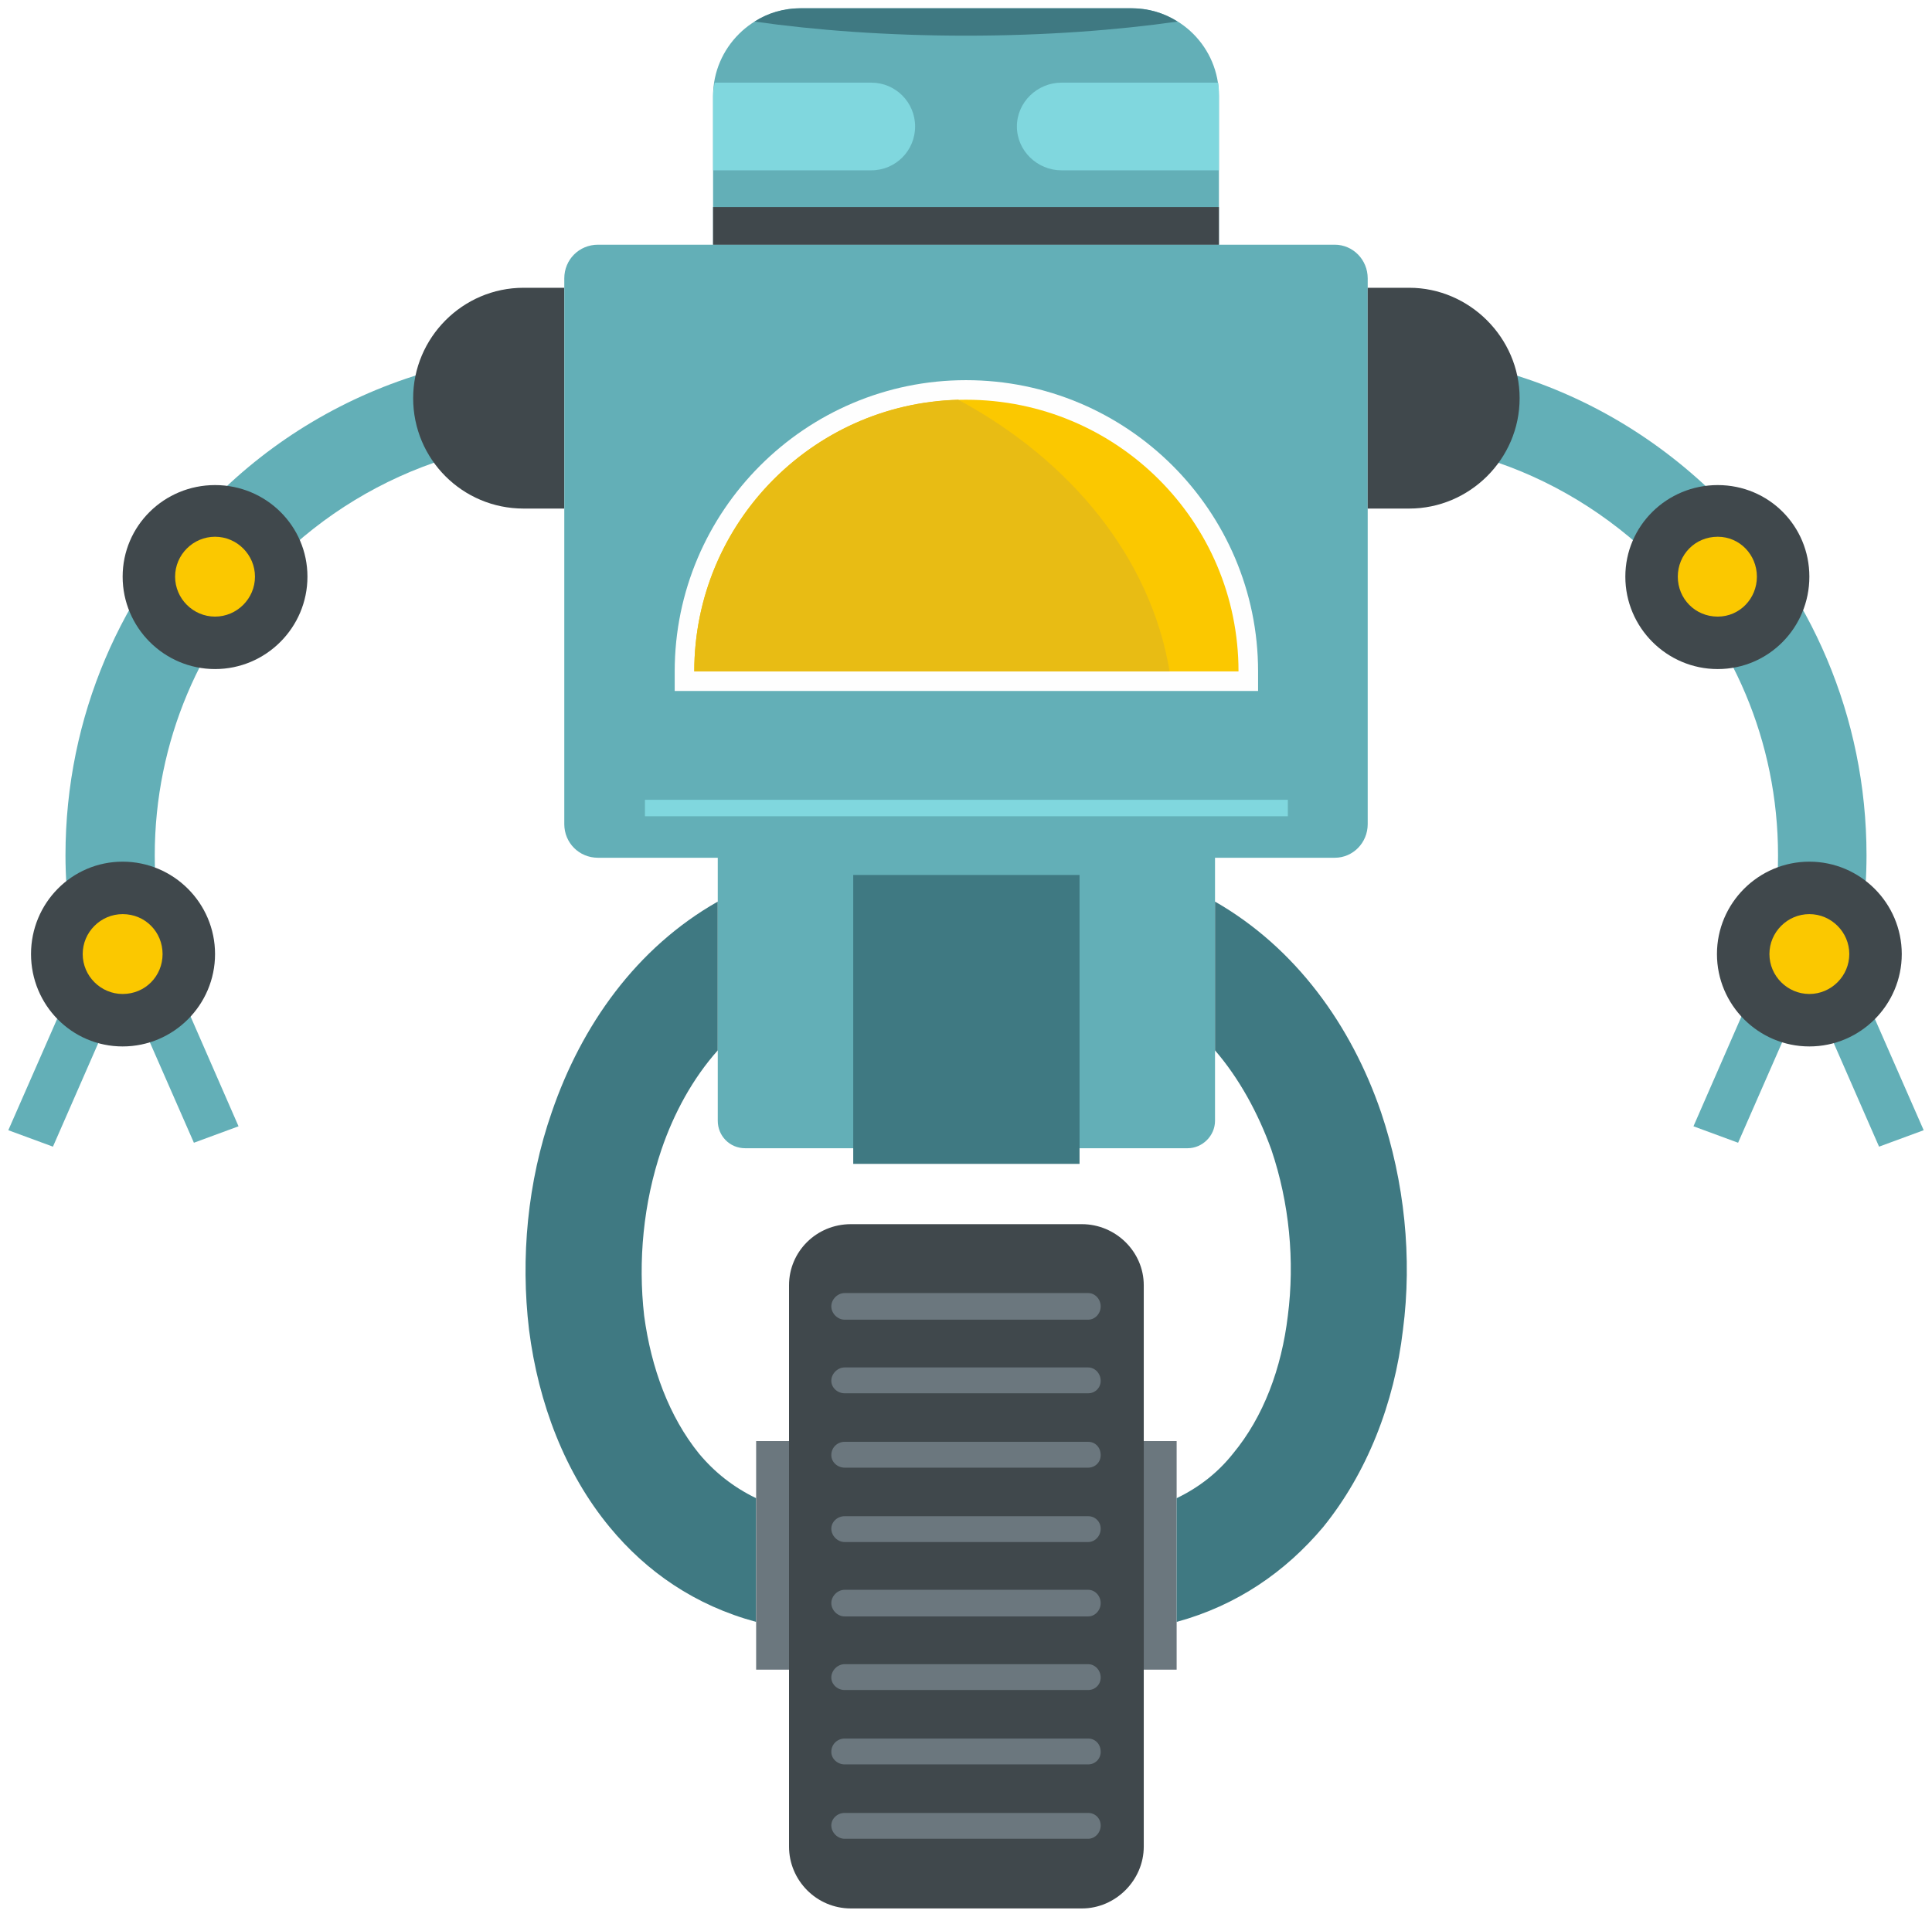
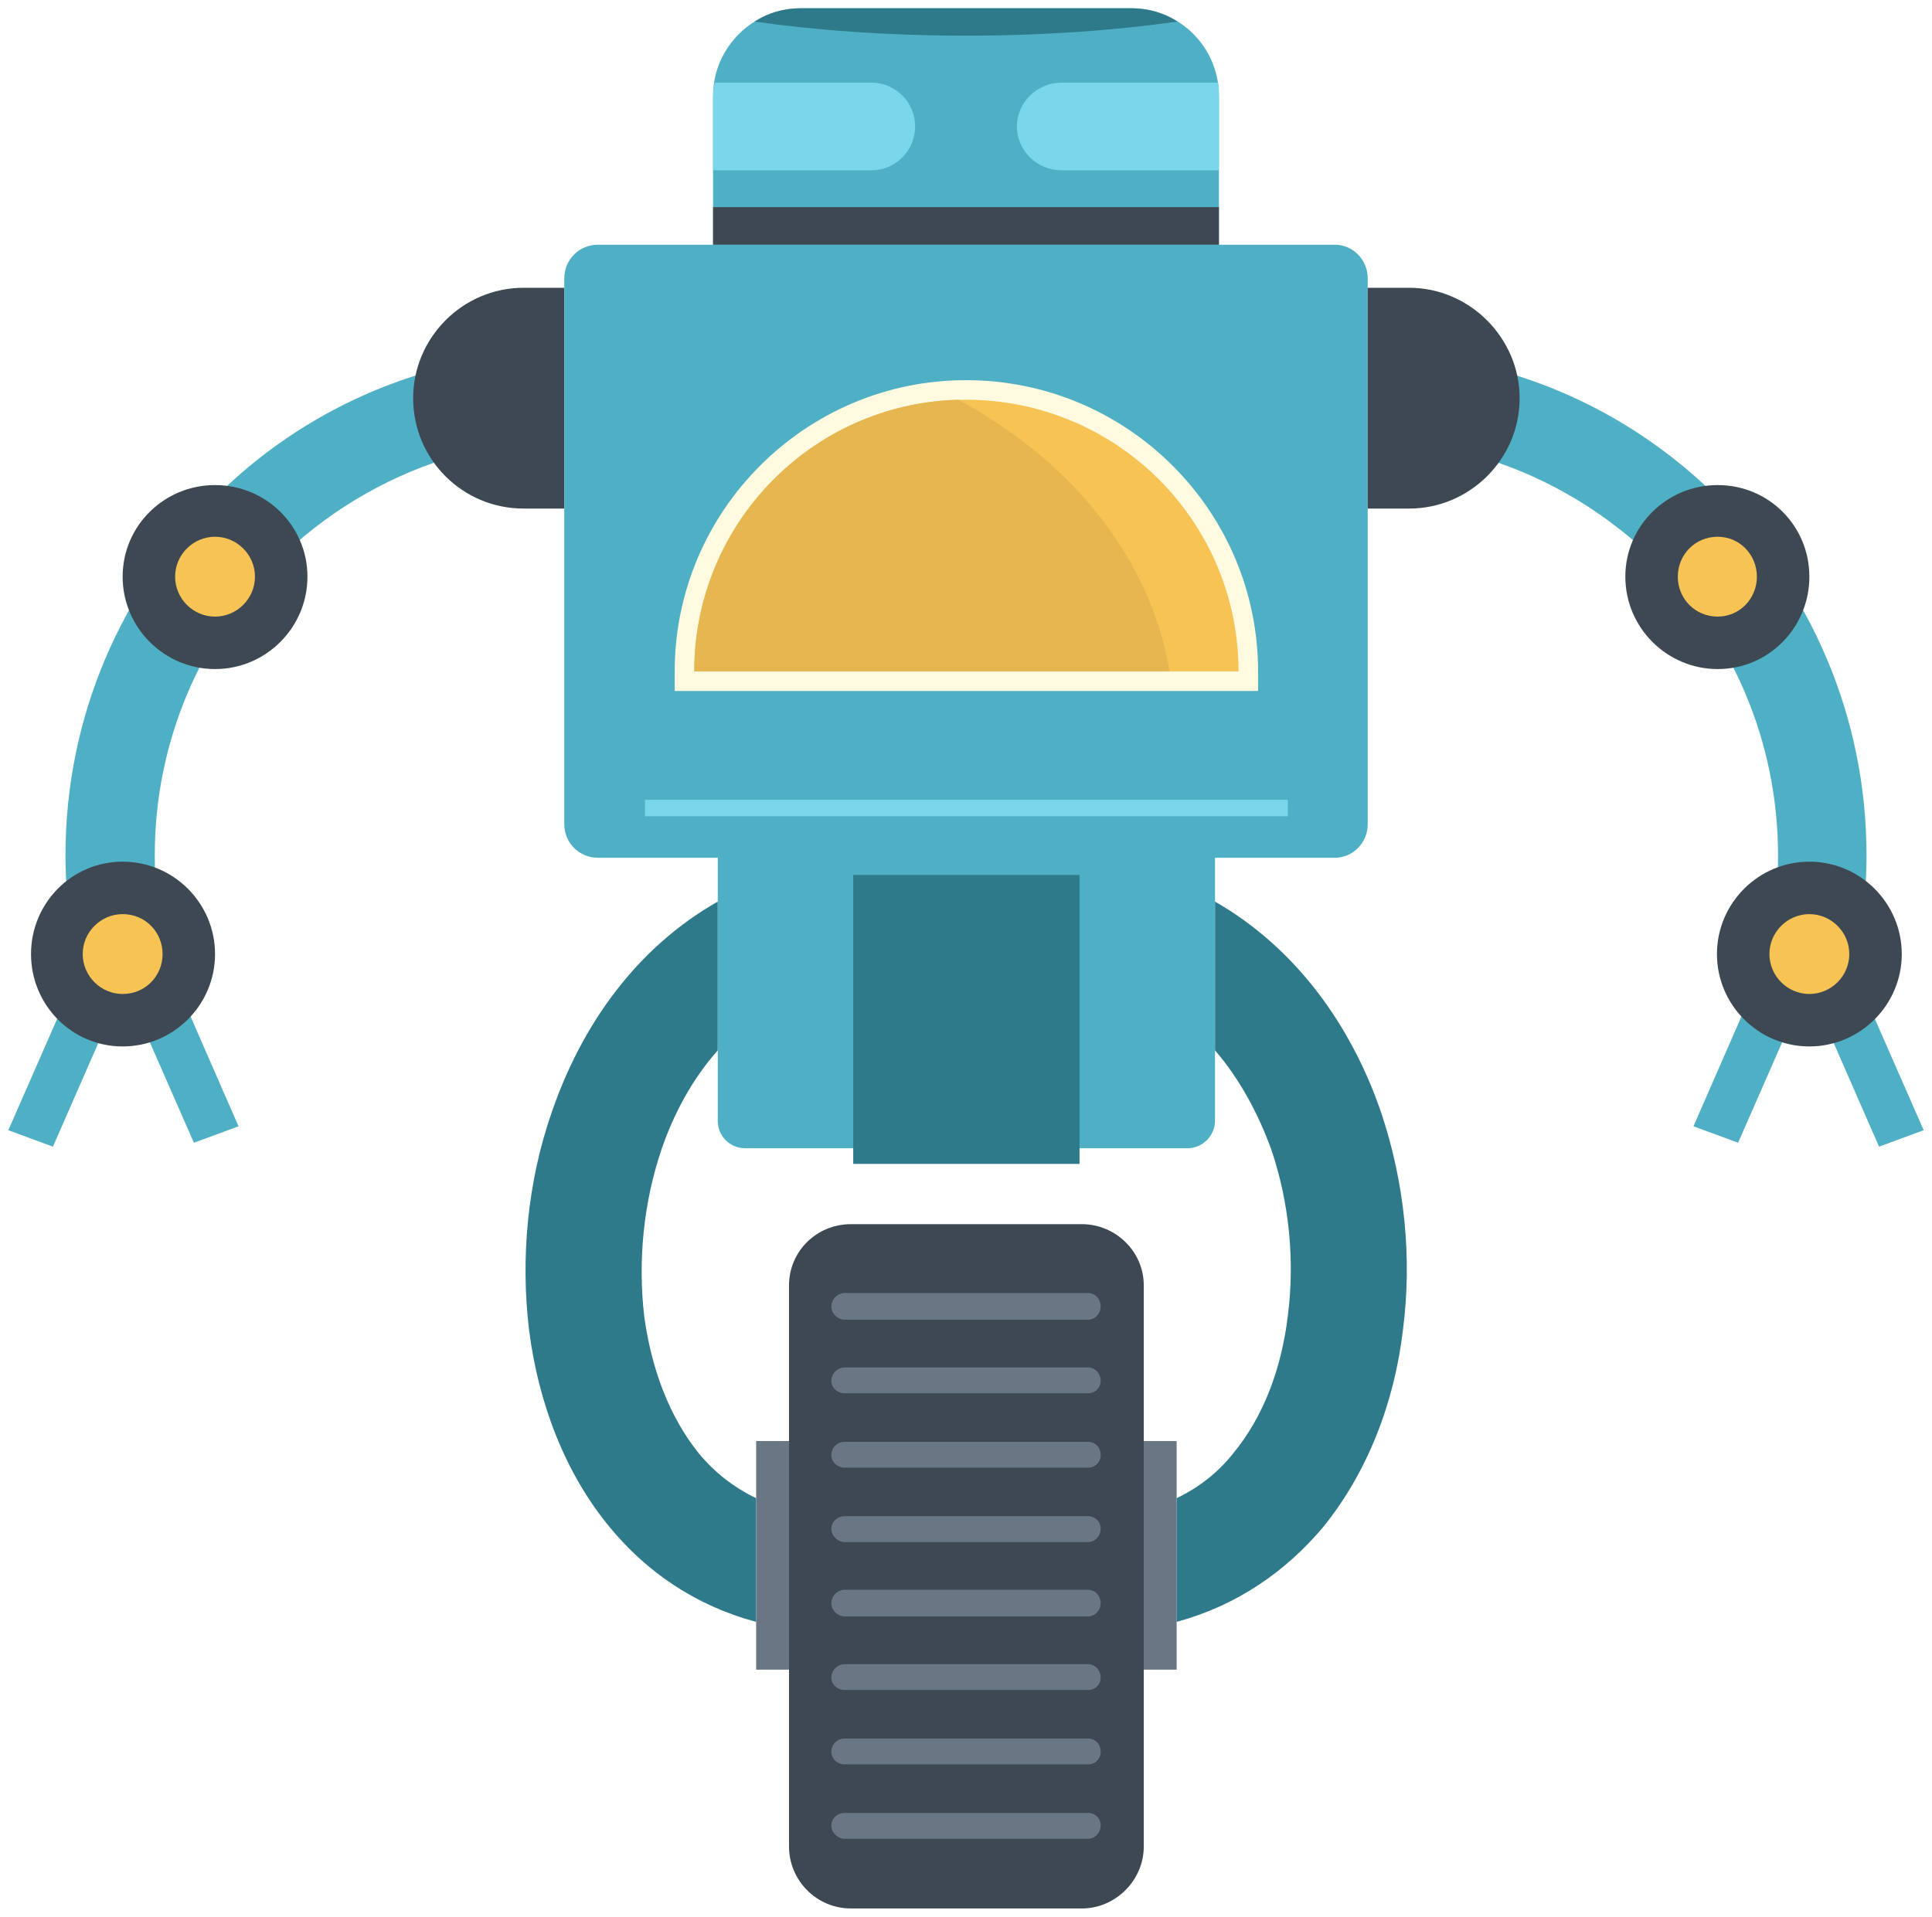
<svg xmlns="http://www.w3.org/2000/svg" width="464.8" height="461.2" viewBox="23.6 25.4 464.8 461.2">
  <g>
-     <path d="m196.28 278.136c-6.028 6.782-10.549 15.071-13.564 23.926-4.333 12.811-5.652 26.751-4.145 39.939 1.695 12.622 6.028 24.302 13.187 33.156 3.768 4.521 8.289 8.101 13.753 10.738v29.765c-14.694-3.956-26.374-12.057-35.229-22.795-10.738-12.999-17.144-29.766-19.404-47.474-2.072-17.331-.377-35.605 5.463-52.372 7.159-20.911 20.346-39.561 39.939-50.677z" fill="#3f7982" />
-     <path clip-rule="evenodd" d="m205.512 372.142h101.165v55.009h-101.165z" fill="#6b777e" fill-rule="evenodd" />
-     <path clip-rule="evenodd" d="m60.829 250.254-8.855 3.391-6.217-2.26-20.157 45.967 10.738 3.956 17.144-39.186 16.766 38.244 10.739-3.957z" fill="#63afb7" fill-rule="evenodd" />
-     <path d="m43.497 262.688c-1.319-5.087-2.261-10.361-3.014-15.636-.753-5.464-1.13-10.738-1.13-15.825 0-33.533 13.564-63.864 35.606-85.717 14.13-14.318 32.026-25.056 51.807-30.708-.565 2.072-.942 4.144-.942 6.405 0 5.464 2.072 10.55 5.275 14.506-15.636 4.898-29.766 13.564-41.069 24.867-18.085 18.085-29.2 43.141-29.2 70.646 0 4.521.188 8.854.754 12.999.565 4.333 1.319 8.477 2.638 12.81z" fill="#63afb7" />
+     <path d="m196.28 278.136c-6.028 6.782-10.549 15.071-13.564 23.926-4.333 12.811-5.652 26.751-4.145 39.939 1.695 12.622 6.028 24.302 13.187 33.156 3.768 4.521 8.289 8.101 13.753 10.738v29.765c-14.694-3.956-26.374-12.057-35.229-22.795-10.738-12.999-17.144-29.766-19.404-47.474-2.072-17.331-.377-35.605 5.463-52.372 7.159-20.911 20.346-39.561 39.939-50.677z" fill="#2e7a8a" />
+     <path clip-rule="evenodd" d="m205.512 372.142h101.165v55.009h-101.165z" fill="#697785" fill-rule="evenodd" />
+     <path clip-rule="evenodd" d="m60.829 250.254-8.855 3.391-6.217-2.26-20.157 45.967 10.738 3.956 17.144-39.186 16.766 38.244 10.739-3.957z" fill="#4fb0c5" fill-rule="evenodd" />
+     <path d="m43.497 262.688c-1.319-5.087-2.261-10.361-3.014-15.636-.753-5.464-1.13-10.738-1.13-15.825 0-33.533 13.564-63.864 35.606-85.717 14.13-14.318 32.026-25.056 51.807-30.708-.565 2.072-.942 4.144-.942 6.405 0 5.464 2.072 10.55 5.275 14.506-15.636 4.898-29.766 13.564-41.069 24.867-18.085 18.085-29.2 43.141-29.2 70.646 0 4.521.188 8.854.754 12.999.565 4.333 1.319 8.477 2.638 12.81z" fill="#4fb0c5" />
    <g clip-rule="evenodd" fill-rule="evenodd">
-       <path d="m75.335 142.119c12.245 0 22.23 9.797 22.23 22.041 0 12.245-9.984 22.23-22.23 22.23s-22.23-9.985-22.23-22.23 9.984-22.041 22.23-22.041z" fill="#40484c" />
-       <path d="m75.335 154.552c5.275 0 9.608 4.333 9.608 9.608s-4.333 9.608-9.608 9.608-9.608-4.332-9.608-9.608c-.001-5.275 4.332-9.608 9.608-9.608z" fill="#fbc800" />
-       <path d="m53.105 232.734c12.245 0 22.23 9.985 22.23 22.23s-9.985 22.23-22.23 22.23c-12.246 0-22.041-9.985-22.041-22.23-.001-12.245 9.795-22.23 22.041-22.23z" fill="#40484c" />
-       <path d="m53.105 245.356c5.464 0 9.608 4.332 9.608 9.607s-4.145 9.608-9.608 9.608c-5.275 0-9.608-4.333-9.608-9.608 0-5.274 4.333-9.607 9.608-9.607z" fill="#fbc800" />
-       <path d="m159.356 94.644c-7.159 0-2.638 0-9.797 0-14.694 0-26.563 12.057-26.563 26.563 0 14.695 11.868 26.563 26.563 26.563h9.797c0-17.708 0-35.417 0-53.126z" fill="#40484c" />
-       <path d="m167.457 84.283h177.274c4.333 0 7.912 3.579 7.912 8.101v131.308c0 4.521-3.579 8.101-7.912 8.101h-28.823v63.299c0 3.579-3.014 6.594-6.594 6.594h-106.44c-3.768 0-6.594-3.015-6.594-6.594v-63.299h-28.823c-4.522 0-8.101-3.579-8.101-8.101v-131.308c0-4.521 3.579-8.101 8.101-8.101z" fill="#63afb7" />
-       <path d="m256 116.875c38.808 0 70.269 31.461 70.269 70.08v4.71h-140.35v-4.71c0-38.619 31.461-70.08 70.081-70.08z" fill="#fefefe" />
-       <path d="m256 121.584c36.17 0 65.56 29.2 65.56 65.371h-130.931c0-36.17 29.2-65.371 65.371-65.371z" fill="#fbc800" />
-       <path d="m304.981 186.955h-114.352c0-35.417 28.259-64.429 63.487-65.371 27.317 14.695 46.344 38.243 50.865 65.371z" fill="#e8bc14" />
-       <path d="m228.872 235.937h54.444v69.516h-54.444z" fill="#3f7982" />
-       <path d="m195.15 84.283h121.7v-35.794c0-11.68-9.419-21.1-21.1-21.1h-79.5c-11.492 0-21.1 9.42-21.1 21.1z" fill="#63afb7" />
-       <path d="m306.865 30.592c-3.203-2.072-6.971-3.202-11.115-3.202h-79.5c-4.145 0-7.913 1.131-11.116 3.202 14.506 2.072 32.026 3.391 50.865 3.391 18.84 0 36.36-1.319 50.866-3.391z" fill="#3f7982" />
-       <path d="m316.85 66.386v-17.897c0-1.13 0-2.072-.188-3.202h-37.678c-5.84 0-10.738 4.709-10.738 10.55 0 5.84 4.898 10.55 10.738 10.55h37.866zm-121.323-21.099c-.188 1.13-.376 2.072-.376 3.202v17.897h38.055c5.84 0 10.55-4.71 10.55-10.55 0-5.84-4.709-10.55-10.55-10.55h-37.679z" fill="#80d7de" />
-       <path d="m195.15 75.241h121.699v9.042h-121.699z" fill="#40484c" />
-       <path d="m228.307 319.958h55.575c8.101 0 14.883 6.594 14.883 14.694v135.075c0 8.101-6.782 14.883-14.883 14.883h-55.575c-8.289 0-14.883-6.782-14.883-14.883v-135.074c0-8.101 6.594-14.695 14.883-14.695z" fill="#40484c" />
-       <path d="m226.8 354.434h58.589c1.696 0 3.014 1.507 3.014 3.202 0 1.695-1.318 3.014-3.014 3.014-19.593 0-39.185 0-58.589 0-1.695 0-3.202-1.319-3.202-3.014-.001-1.695 1.506-3.202 3.202-3.202zm0 17.896h58.589c1.696 0 3.014 1.319 3.014 3.203 0 1.695-1.318 3.014-3.014 3.014-19.593 0-39.185 0-58.589 0-1.695 0-3.202-1.319-3.202-3.014-.001-1.884 1.506-3.203 3.202-3.203zm0 17.898h58.589c1.696 0 3.014 1.319 3.014 3.014 0 1.695-1.318 3.202-3.014 3.202-19.593 0-39.185 0-58.589 0-1.695 0-3.202-1.507-3.202-3.202-.001-1.696 1.506-3.014 3.202-3.014zm0 17.708h58.589c1.696 0 3.014 1.507 3.014 3.202 0 1.695-1.318 3.203-3.014 3.203-19.593 0-39.185 0-58.589 0-1.695 0-3.202-1.508-3.202-3.203-.001-1.695 1.506-3.202 3.202-3.202zm0 17.897h58.589c1.696 0 3.014 1.507 3.014 3.203 0 1.695-1.318 3.014-3.014 3.014-19.593 0-39.185 0-58.589 0-1.695 0-3.202-1.319-3.202-3.014-.001-1.696 1.506-3.203 3.202-3.203zm0 17.897h58.589c1.696 0 3.014 1.319 3.014 3.202 0 1.696-1.318 3.014-3.014 3.014-19.593 0-39.185 0-58.589 0-1.695 0-3.202-1.318-3.202-3.014-.001-1.883 1.506-3.202 3.202-3.202zm0 17.897h58.589c1.696 0 3.014 1.319 3.014 3.015 0 1.695-1.318 3.202-3.014 3.202h-58.589c-1.695 0-3.202-1.507-3.202-3.202-.001-1.696 1.506-3.015 3.202-3.015zm0-125.091h58.589c1.696 0 3.014 1.507 3.014 3.203 0 1.695-1.318 3.202-3.014 3.202h-58.589c-1.695 0-3.202-1.507-3.202-3.202-.001-1.696 1.506-3.203 3.202-3.203z" fill="#6b777e" />
+       <path d="m75.335 142.119c12.245 0 22.23 9.797 22.23 22.041 0 12.245-9.984 22.23-22.23 22.23s-22.23-9.985-22.23-22.23 9.984-22.041 22.23-22.041z" fill="#3d4853" />
+       <path d="m75.335 154.552c5.275 0 9.608 4.333 9.608 9.608s-4.333 9.608-9.608 9.608-9.608-4.332-9.608-9.608c-.001-5.275 4.332-9.608 9.608-9.608z" fill="#f6c354" />
+       <path d="m53.105 232.734c12.245 0 22.23 9.985 22.23 22.23s-9.985 22.23-22.23 22.23c-12.246 0-22.041-9.985-22.041-22.23-.001-12.245 9.795-22.23 22.041-22.23z" fill="#3d4853" />
+       <path d="m53.105 245.356c5.464 0 9.608 4.332 9.608 9.607s-4.145 9.608-9.608 9.608c-5.275 0-9.608-4.333-9.608-9.608 0-5.274 4.333-9.607 9.608-9.607z" fill="#f6c354" />
+       <path d="m159.356 94.644c-7.159 0-2.638 0-9.797 0-14.694 0-26.563 12.057-26.563 26.563 0 14.695 11.868 26.563 26.563 26.563h9.797c0-17.708 0-35.417 0-53.126z" fill="#3d4853" />
+       <path d="m167.457 84.283h177.274c4.333 0 7.912 3.579 7.912 8.101v131.308c0 4.521-3.579 8.101-7.912 8.101h-28.823v63.299c0 3.579-3.014 6.594-6.594 6.594h-106.44c-3.768 0-6.594-3.015-6.594-6.594v-63.299h-28.823c-4.522 0-8.101-3.579-8.101-8.101v-131.308c0-4.521 3.579-8.101 8.101-8.101z" fill="#4fb0c5" />
+       <path d="m256 116.875c38.808 0 70.269 31.461 70.269 70.08v4.71h-140.35v-4.71c0-38.619 31.461-70.08 70.081-70.08z" fill="#fffae0" />
+       <path d="m256 121.584c36.17 0 65.56 29.2 65.56 65.371h-130.931c0-36.17 29.2-65.371 65.371-65.371z" fill="#f6c354" />
+       <path d="m304.981 186.955h-114.352c0-35.417 28.259-64.429 63.487-65.371 27.317 14.695 46.344 38.243 50.865 65.371z" fill="#e6b650" />
+       <path d="m228.872 235.937h54.444v69.516h-54.444z" fill="#2e7a8a" />
+       <path d="m195.15 84.283h121.7v-35.794c0-11.68-9.419-21.1-21.1-21.1h-79.5c-11.492 0-21.1 9.42-21.1 21.1z" fill="#4fb0c5" />
+       <path d="m306.865 30.592c-3.203-2.072-6.971-3.202-11.115-3.202h-79.5c-4.145 0-7.913 1.131-11.116 3.202 14.506 2.072 32.026 3.391 50.865 3.391 18.84 0 36.36-1.319 50.866-3.391z" fill="#2e7a8a" />
+       <path d="m316.85 66.386v-17.897c0-1.13 0-2.072-.188-3.202h-37.678c-5.84 0-10.738 4.709-10.738 10.55 0 5.84 4.898 10.55 10.738 10.55h37.866zm-121.323-21.099c-.188 1.13-.376 2.072-.376 3.202v17.897h38.055c5.84 0 10.55-4.71 10.55-10.55 0-5.84-4.709-10.55-10.55-10.55h-37.679z" fill="#79d6eb" />
+       <path d="m195.15 75.241h121.699v9.042h-121.699z" fill="#3d4853" />
+       <path d="m228.307 319.958h55.575c8.101 0 14.883 6.594 14.883 14.694v135.075c0 8.101-6.782 14.883-14.883 14.883h-55.575c-8.289 0-14.883-6.782-14.883-14.883v-135.074c0-8.101 6.594-14.695 14.883-14.695z" fill="#3d4853" />
+       <path d="m226.8 354.434h58.589c1.696 0 3.014 1.507 3.014 3.202 0 1.695-1.318 3.014-3.014 3.014-19.593 0-39.185 0-58.589 0-1.695 0-3.202-1.319-3.202-3.014-.001-1.695 1.506-3.202 3.202-3.202zm0 17.896h58.589c1.696 0 3.014 1.319 3.014 3.203 0 1.695-1.318 3.014-3.014 3.014-19.593 0-39.185 0-58.589 0-1.695 0-3.202-1.319-3.202-3.014-.001-1.884 1.506-3.203 3.202-3.203zm0 17.898h58.589c1.696 0 3.014 1.319 3.014 3.014 0 1.695-1.318 3.202-3.014 3.202-19.593 0-39.185 0-58.589 0-1.695 0-3.202-1.507-3.202-3.202-.001-1.696 1.506-3.014 3.202-3.014zm0 17.708h58.589c1.696 0 3.014 1.507 3.014 3.202 0 1.695-1.318 3.203-3.014 3.203-19.593 0-39.185 0-58.589 0-1.695 0-3.202-1.508-3.202-3.203-.001-1.695 1.506-3.202 3.202-3.202zm0 17.897h58.589c1.696 0 3.014 1.507 3.014 3.203 0 1.695-1.318 3.014-3.014 3.014-19.593 0-39.185 0-58.589 0-1.695 0-3.202-1.319-3.202-3.014-.001-1.696 1.506-3.203 3.202-3.203zm0 17.897h58.589c1.696 0 3.014 1.319 3.014 3.202 0 1.696-1.318 3.014-3.014 3.014-19.593 0-39.185 0-58.589 0-1.695 0-3.202-1.318-3.202-3.014-.001-1.883 1.506-3.202 3.202-3.202zm0 17.897h58.589c1.696 0 3.014 1.319 3.014 3.015 0 1.695-1.318 3.202-3.014 3.202h-58.589c-1.695 0-3.202-1.507-3.202-3.202-.001-1.696 1.506-3.015 3.202-3.015zm0-125.091h58.589c1.696 0 3.014 1.507 3.014 3.203 0 1.695-1.318 3.202-3.014 3.202h-58.589c-1.695 0-3.202-1.507-3.202-3.202-.001-1.696 1.506-3.203 3.202-3.203z" fill="#697785" />
    </g>
-     <path d="m315.908 278.136c5.84 6.782 10.361 15.071 13.564 23.926 4.332 12.811 5.651 26.751 3.956 39.939-1.507 12.622-5.84 24.302-13.187 33.156-3.579 4.521-8.101 8.101-13.564 10.738v29.765c14.506-3.956 26.186-12.057 35.229-22.795 10.55-12.999 17.144-29.766 19.216-47.474 2.261-17.331.377-35.605-5.275-52.372-7.159-20.911-20.535-39.561-39.939-50.677z" fill="#3f7982" />
-     <path clip-rule="evenodd" d="m178.76 217.851h154.668v3.956h-154.668z" fill="#80d7de" fill-rule="evenodd" />
-     <path clip-rule="evenodd" d="m451.171 250.254 8.855 3.391 6.217-2.26 20.157 45.967-10.738 3.956-17.144-39.186-16.766 38.244-10.739-3.957z" fill="#63afb7" fill-rule="evenodd" />
-     <path d="m468.503 262.688c1.319-5.087 2.449-10.361 3.202-15.636.565-5.464.942-10.738.942-15.825 0-33.533-13.564-63.864-35.418-85.717-14.317-14.318-32.026-25.056-51.995-30.708.754 2.072 1.13 4.144 1.13 6.405 0 5.464-2.072 10.55-5.463 14.506 15.824 4.898 29.766 13.564 41.257 24.867 18.086 18.085 29.2 43.141 29.2 70.646 0 4.521-.188 8.854-.754 12.999-.565 4.333-1.507 8.477-2.638 12.81z" fill="#63afb7" />
-     <path clip-rule="evenodd" d="m436.853 142.119c-12.245 0-22.23 9.797-22.23 22.041 0 12.245 9.985 22.23 22.23 22.23s22.042-9.985 22.042-22.23-9.796-22.041-22.042-22.041z" fill="#40484c" fill-rule="evenodd" />
-     <path clip-rule="evenodd" d="m436.853 154.552c-5.463 0-9.608 4.333-9.608 9.608s4.145 9.608 9.608 9.608c5.275 0 9.42-4.332 9.42-9.608 0-5.275-4.144-9.608-9.42-9.608z" fill="#fbc800" fill-rule="evenodd" />
-     <path clip-rule="evenodd" d="m458.895 232.734c-12.245 0-22.23 9.985-22.23 22.23s9.985 22.23 22.23 22.23 22.23-9.985 22.23-22.23-9.985-22.23-22.23-22.23z" fill="#40484c" fill-rule="evenodd" />
-     <path clip-rule="evenodd" d="m458.895 245.356c-5.275 0-9.608 4.332-9.608 9.607s4.333 9.608 9.608 9.608 9.608-4.333 9.608-9.608c0-5.274-4.333-9.607-9.608-9.607z" fill="#fbc800" fill-rule="evenodd" />
-     <path clip-rule="evenodd" d="m352.644 94.644h9.985c14.506 0 26.563 12.057 26.563 26.563 0 14.695-12.057 26.563-26.563 26.563-7.159 0-2.826 0-9.985 0 0-17.708 0-35.417 0-53.126z" fill="#40484c" fill-rule="evenodd" />
+     <path d="m315.908 278.136c5.84 6.782 10.361 15.071 13.564 23.926 4.332 12.811 5.651 26.751 3.956 39.939-1.507 12.622-5.84 24.302-13.187 33.156-3.579 4.521-8.101 8.101-13.564 10.738v29.765c14.506-3.956 26.186-12.057 35.229-22.795 10.55-12.999 17.144-29.766 19.216-47.474 2.261-17.331.377-35.605-5.275-52.372-7.159-20.911-20.535-39.561-39.939-50.677z" fill="#2e7a8a" />
+     <path clip-rule="evenodd" d="m178.76 217.851h154.668v3.956h-154.668z" fill="#79d6eb" fill-rule="evenodd" />
+     <path clip-rule="evenodd" d="m451.171 250.254 8.855 3.391 6.217-2.26 20.157 45.967-10.738 3.956-17.144-39.186-16.766 38.244-10.739-3.957z" fill="#4fb0c5" fill-rule="evenodd" />
+     <path d="m468.503 262.688c1.319-5.087 2.449-10.361 3.202-15.636.565-5.464.942-10.738.942-15.825 0-33.533-13.564-63.864-35.418-85.717-14.317-14.318-32.026-25.056-51.995-30.708.754 2.072 1.13 4.144 1.13 6.405 0 5.464-2.072 10.55-5.463 14.506 15.824 4.898 29.766 13.564 41.257 24.867 18.086 18.085 29.2 43.141 29.2 70.646 0 4.521-.188 8.854-.754 12.999-.565 4.333-1.507 8.477-2.638 12.81z" fill="#4fb0c5" />
+     <path clip-rule="evenodd" d="m436.853 142.119c-12.245 0-22.23 9.797-22.23 22.041 0 12.245 9.985 22.23 22.23 22.23s22.042-9.985 22.042-22.23-9.796-22.041-22.042-22.041z" fill="#3d4853" fill-rule="evenodd" />
+     <path clip-rule="evenodd" d="m436.853 154.552c-5.463 0-9.608 4.333-9.608 9.608s4.145 9.608 9.608 9.608c5.275 0 9.42-4.332 9.42-9.608 0-5.275-4.144-9.608-9.42-9.608z" fill="#f6c354" fill-rule="evenodd" />
+     <path clip-rule="evenodd" d="m458.895 232.734c-12.245 0-22.23 9.985-22.23 22.23s9.985 22.23 22.23 22.23 22.23-9.985 22.23-22.23-9.985-22.23-22.23-22.23z" fill="#3d4853" fill-rule="evenodd" />
+     <path clip-rule="evenodd" d="m458.895 245.356c-5.275 0-9.608 4.332-9.608 9.607s4.333 9.608 9.608 9.608 9.608-4.333 9.608-9.608c0-5.274-4.333-9.607-9.608-9.607z" fill="#f6c354" fill-rule="evenodd" />
+     <path clip-rule="evenodd" d="m352.644 94.644h9.985c14.506 0 26.563 12.057 26.563 26.563 0 14.695-12.057 26.563-26.563 26.563-7.159 0-2.826 0-9.985 0 0-17.708 0-35.417 0-53.126z" fill="#3d4853" fill-rule="evenodd" />
  </g>
</svg>
